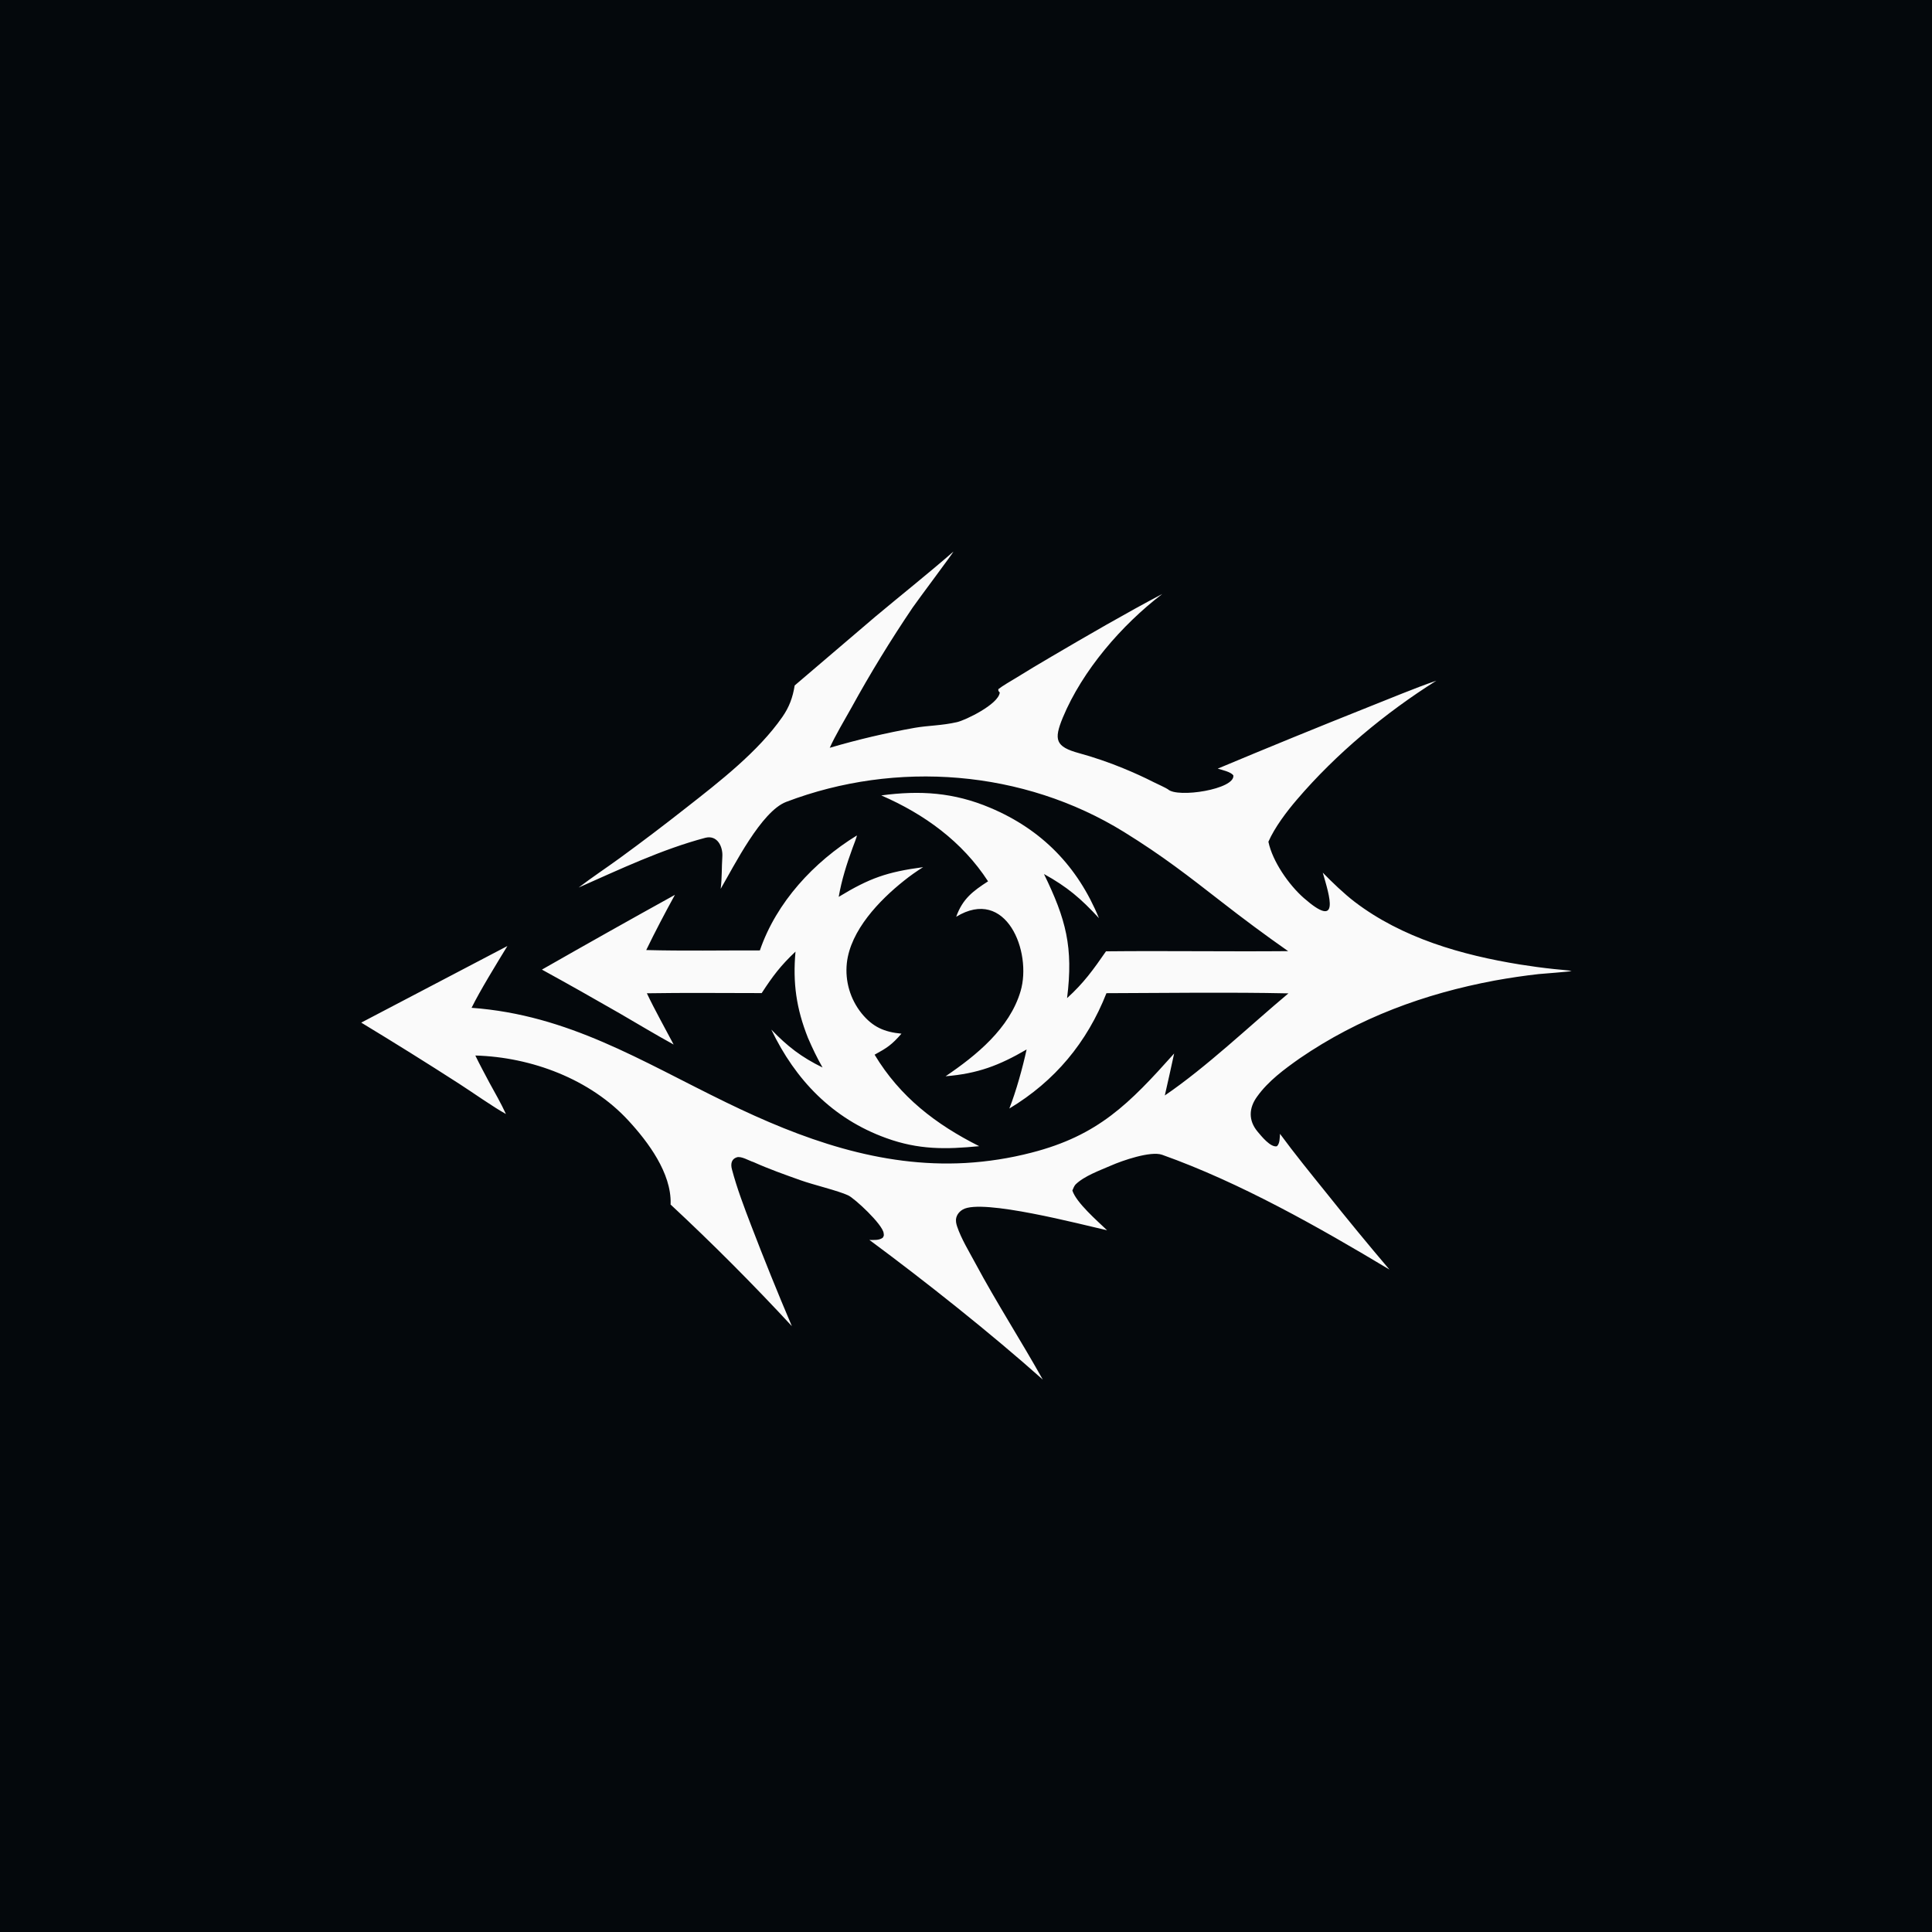
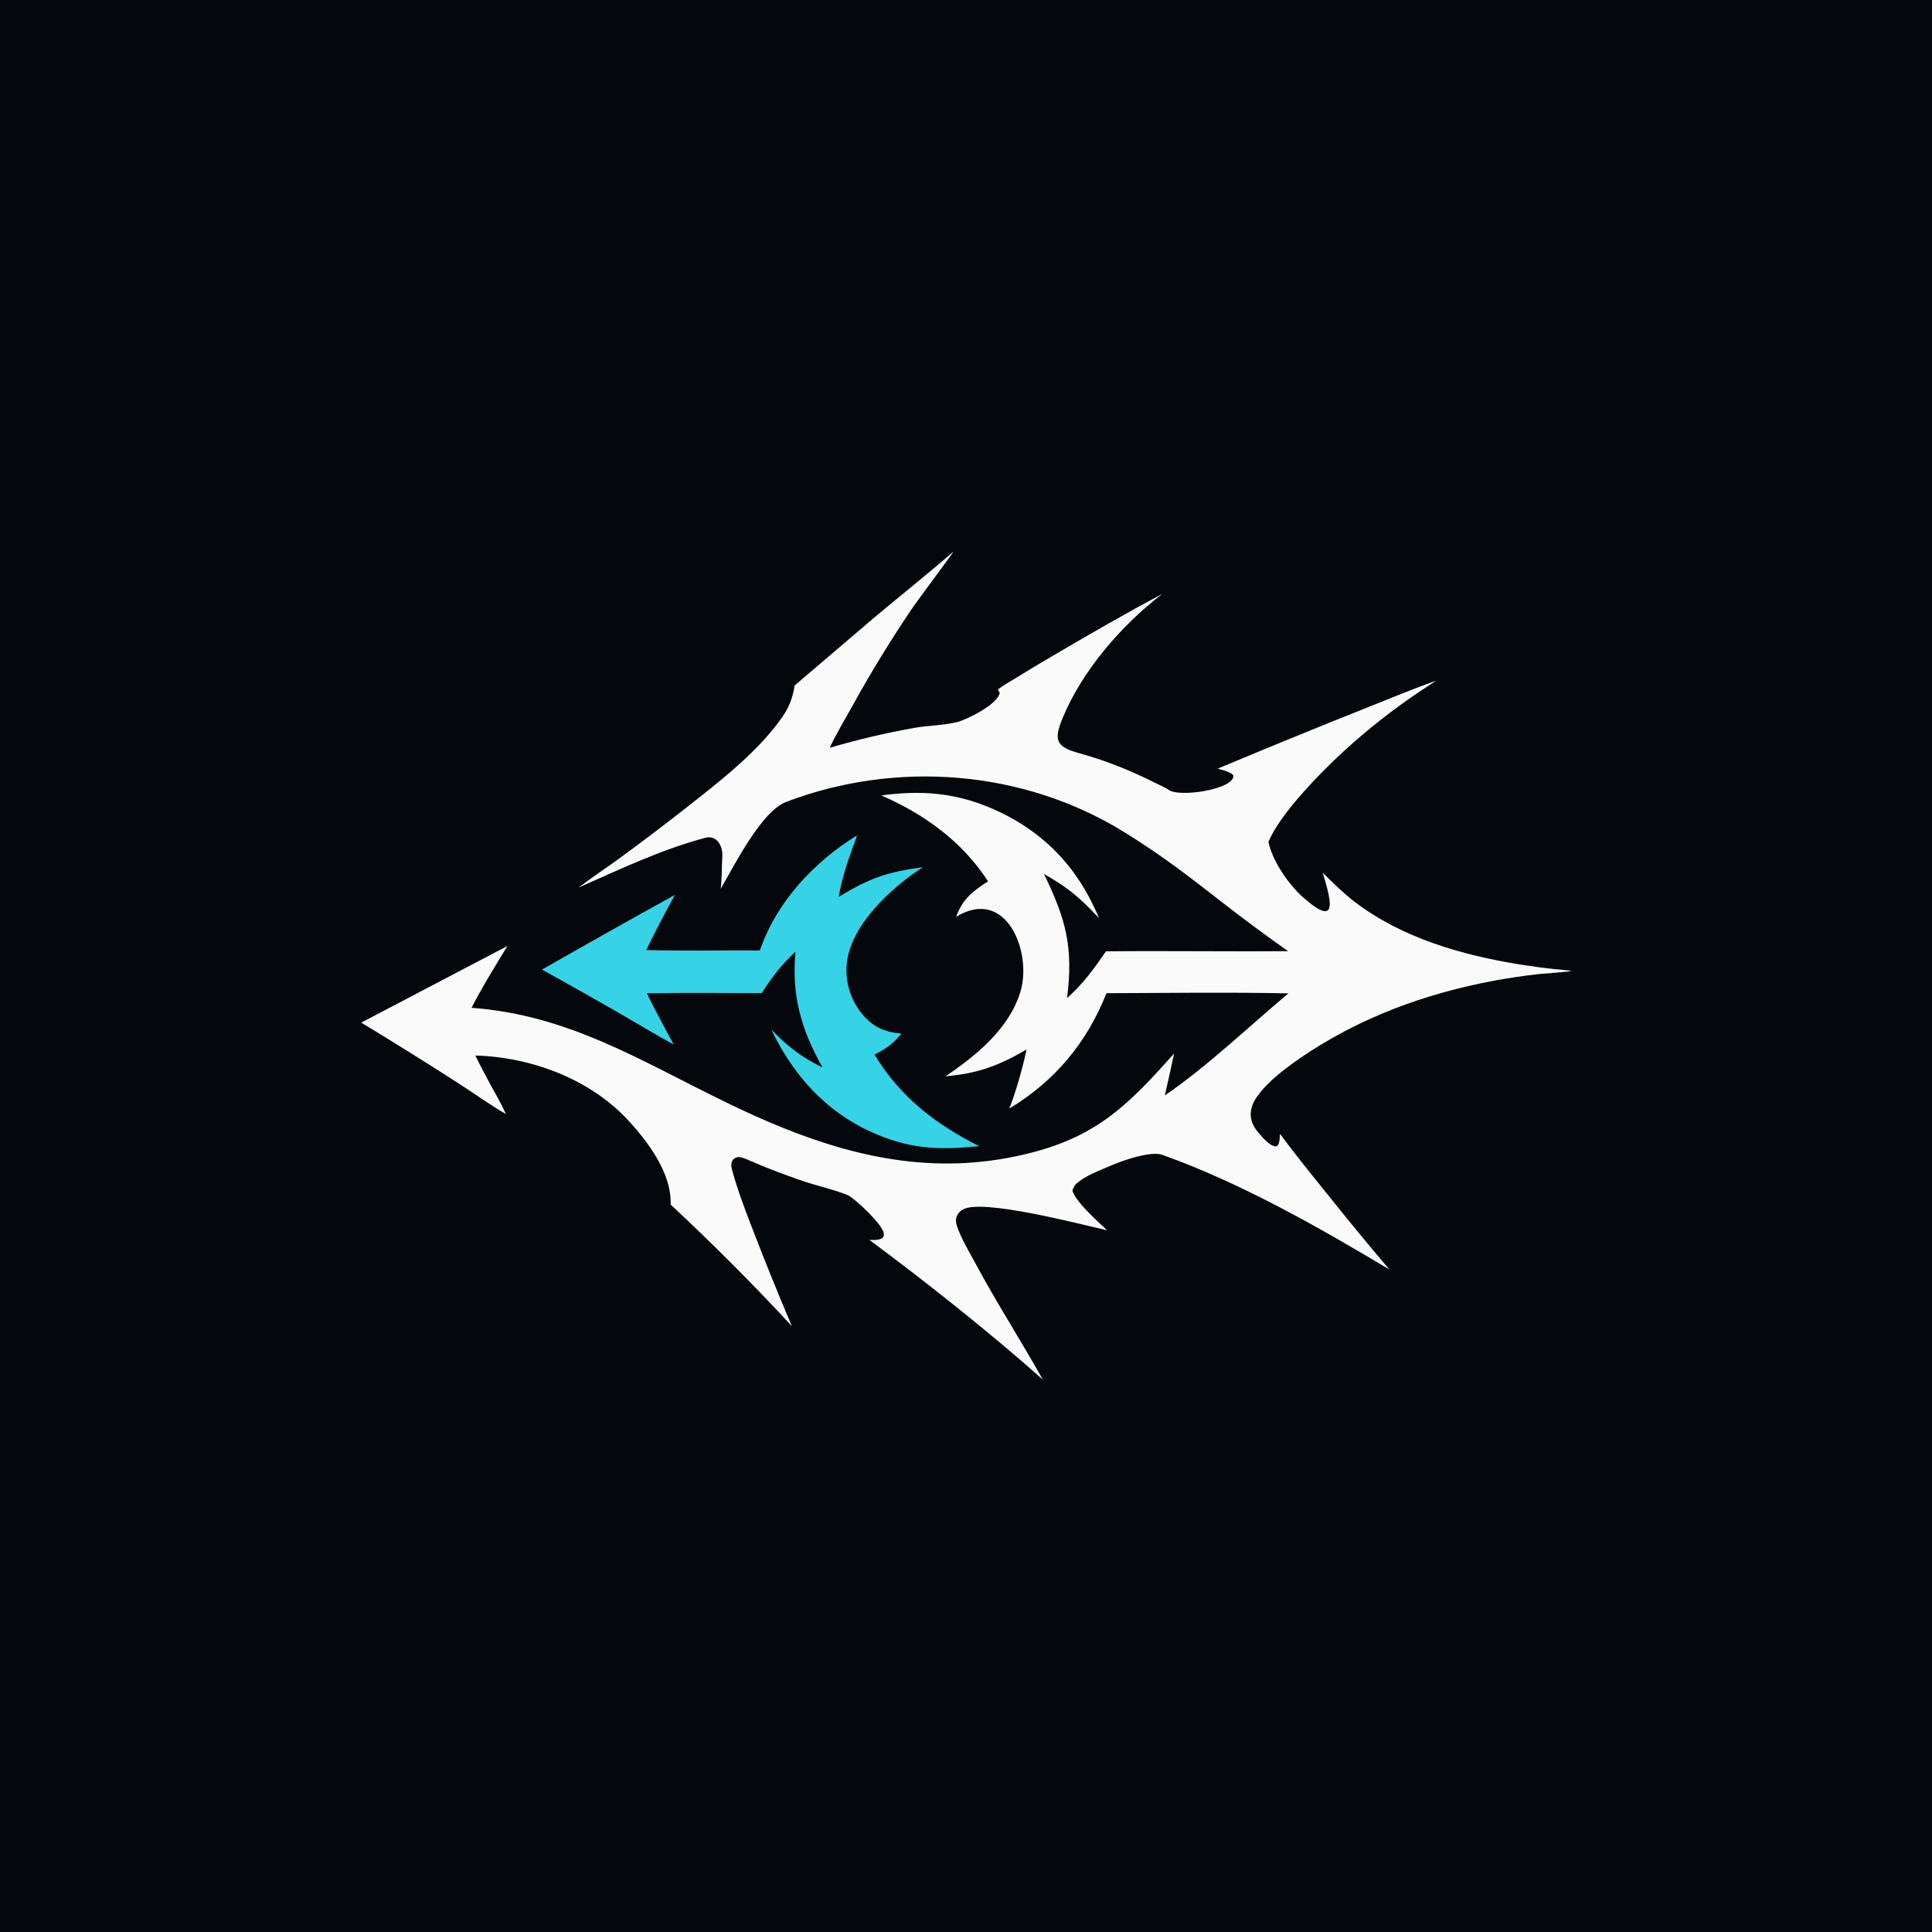
<svg xmlns="http://www.w3.org/2000/svg" viewBox="-185.5 -370 1410 1410">
  <rect x="-185.5" y="-370" width="1410" height="1410" fill="#04080c" />
  <g fill="#FAFAFA">
    <g transform="scale(0.666667 0.666992)">
-       <path fill-rule="nonzero" d="M765.5 48.8C765.3 50.1 726 102.5 720.9 110C696.9 145.5 674.5 182 653.9 219.5C647 231.8 635.5 251.2 630.1 263.5C660.7 254.5 691.8 247.2 723.3 241.6C738.5 239 752.4 239.3 769.5 235.4C778.9 233.2 814.5 216 816.2 203.2C816.3 202.4 814.2 202.1 814.7 199.3C819.5 195.5 828.3 190.5 833.9 187.1C846.8 179.1 859.8 171.3 873 163.6C911.5 141 954.6 116 994.1 95.2C949.7 129.1 906.7 178.8 885.2 230.5C875.3 254.6 877 262.3 903.1 269.4C917.9 273.4 936.7 279.8 951.1 285.8C962.6 290.5 973.9 295.6 984.9 301.2C987.3 302.3 999.5 308.1 1000.3 308.9C1010.8 318.8 1074.3 308.8 1071.9 293.6C1069 289.8 1059.8 287.8 1054.8 286.3C1109.5 263.4 1164.3 241 1219.3 219.1C1243 209.8 1270.3 198.2 1294.1 190.1C1238.3 225.2 1184.4 270 1141.5 320.2C1130.4 333.1 1117.1 350.7 1110.3 366.3C1114.8 387.9 1132.7 413.5 1149.1 427.9C1189.4 463.2 1177.2 425.6 1169.8 400.1C1179.8 410.4 1193.6 423.6 1204.8 432.1C1256.8 471.7 1322 490.3 1385.6 500.6C1398.1 502.6 1410.6 504.3 1423.1 505.6C1425.8 505.9 1441 507.2 1442.2 507.7C1440 508.6 1410.5 510.6 1406.1 511.1C1390 512.9 1373.9 515.3 1357.9 518.2C1281 532.6 1209.5 558.9 1144.6 603.3C1127.6 615.3 1110.1 628.1 1097.9 645.2C1088.8 657.7 1088.3 671.2 1098.3 683.3C1102.5 688.3 1112.6 701 1119.6 699.5C1122.9 696.4 1122.6 690.7 1123 685.9C1138.7 707.3 1157 729.8 1173.7 750.5C1196.3 778.8 1219.3 806.8 1242.8 834.4C1165.7 788.2 1079.4 739.2 993.9 708.8C981.4 704.4 950.2 715.2 938 720.6C926.1 725.8 908.4 732.1 899.1 741.4C897.8 742.8 896.4 746.1 895.7 747.9C899.9 761.1 922.7 780.9 933.7 791.4C905.8 785.2 796.6 756.4 775.8 768.7C772.3 770.7 769.6 773.8 768.6 777.7C767.8 781 768.5 784.1 769.5 787.2C774.1 800.9 782.7 814.8 789.5 827.5C812.7 870.8 839.4 912 863.3 954.8C807 904.6 734.4 847 673.5 802C678.7 802 683.9 802.6 688.1 799.6C689.4 797.3 689.5 797.6 689.1 794.6C688 784.9 657.2 756.4 650.2 753.2C639.3 748.1 611.8 741.6 598.2 736.7C580.8 730.5 563.7 724.5 546.6 716.8C541.8 715.4 533.3 710 528.3 711.6C522.3 713.5 521.5 719.1 523 724.7C528.5 745.5 536.4 766.2 544.1 786.3C558.3 823.3 573.1 859.9 588.6 896.3C546 850.3 501.7 805.9 455.8 763.2L455.9 762.1C456.7 728.8 431.3 694.8 409.8 671.5C368 626 303.4 601.9 242.1 600.2C246.7 609.8 252.5 620.4 257.5 629.9C263.5 640.8 270.5 653 275.6 664.2C261.1 656.2 239.2 640.6 224.4 631.1C189 608.3 153.2 586 117.2 564.2L277.2 480.4C266 498.7 247 529.6 238 548C344.4 555.8 423.4 606.2 516.9 651.6C599.3 691.7 685.6 723 778.7 717.8C803.1 716.4 827.3 712.6 850.9 706.5C924.2 687.7 958.1 652.8 1007.1 598C1003.8 613.3 1000.4 628.6 996.9 643.9C1042.7 612.7 1089 568.4 1132.2 532.2C1067.4 530.8 998 531.8 933 532C911.7 586 876.6 628.2 826.7 658.2C834.2 639.1 841.3 613.3 845.6 593.6C815.5 611.1 792.2 620 756.9 622.9C790.6 600.1 827 570.5 839 529.8C851.7 486.7 823.3 415 768.5 448.4C775.6 428.6 786.9 420.3 803.4 409.6C775.1 366 733.5 336 686.5 315.6C729 309.9 766 312.3 805.9 329.2C862.3 353 901.6 393.4 924.8 449.9C905 428.4 890.1 415.7 864.6 401.6C888.7 451 896.9 481.7 889.9 537.4C908.3 520.7 918.5 506.4 932.5 486.2C998.8 485.5 1065.5 486.6 1131.9 486C1106.9 468.5 1082.4 450.3 1058.3 431.5C1023 404.1 994.9 382 952.2 355.6C842.1 287.6 703 276.8 582.4 322.7C555.1 333.1 525.5 392.5 510.7 417.8C512.2 405.9 511.7 394.5 512.5 382.8C513.3 371.5 506.9 358.6 493.8 362C446.3 374.6 400.2 396.5 355.2 416.4C369.6 405.4 385.5 394.9 400.2 384.2C424.9 366.2 449.3 347.7 473.3 328.8C509.2 300.7 551.9 267.6 578.1 229.9C585.7 219.1 589.6 208.4 591.7 195.3L680 120C708 96.6 738.3 72.5 765.5 48.8Z M659.8 359.4C659.7 361.3 656 370.5 655.1 373C648.7 390.5 643.1 408.1 639.9 426.6C674 405.9 692.9 399.4 732.3 394.1C725 398.7 718 403.6 711.3 409C684.5 430.3 652.7 463.3 648.8 499.1C646.7 518.8 652.5 538.5 664.9 554C677.3 569.2 689.9 574.5 708.6 576.3C698.1 588.4 692.9 591.8 679.2 599.3C707 645.5 746.3 675.6 793.7 699.4C757 703 727.3 703.4 691.8 690.5C633.3 669.4 592.5 627 566.1 571.8C584 590.4 599.1 602 622.2 613.3C615.8 602 611.4 592.8 606.2 580.8C593.5 548.8 589.5 520.8 592.6 486.5C576.4 501.8 567.9 513 555.6 531.9C514 531.9 471.4 531.4 429.9 532.1C438.5 550.3 449.7 570.1 459.2 588.2C439.7 577.5 419.6 565.4 400.3 554.2C372 537.9 343.6 521.9 315 506.2C363.4 478.6 411.9 451.3 460.6 424.4C450.4 442.9 438.3 465.9 429.2 484.8C469.5 485.9 513 485.1 553.6 485.2C571.7 432.4 612.8 388.3 659.8 359.4Z" />
+       <path fill-rule="nonzero" d="M765.5 48.8C765.3 50.1 726 102.5 720.9 110C696.9 145.5 674.5 182 653.9 219.5C647 231.8 635.5 251.2 630.1 263.5C660.7 254.5 691.8 247.2 723.3 241.6C738.5 239 752.4 239.3 769.5 235.4C778.9 233.2 814.5 216 816.2 203.2C816.3 202.4 814.2 202.1 814.7 199.3C819.5 195.5 828.3 190.5 833.9 187.1C846.8 179.1 859.8 171.3 873 163.6C911.5 141 954.6 116 994.1 95.2C949.7 129.1 906.7 178.8 885.2 230.5C875.3 254.6 877 262.3 903.1 269.4C917.9 273.4 936.7 279.8 951.1 285.8C962.6 290.5 973.9 295.6 984.9 301.2C987.3 302.3 999.5 308.1 1000.3 308.9C1010.8 318.8 1074.3 308.8 1071.9 293.6C1069 289.8 1059.8 287.8 1054.8 286.3C1109.5 263.4 1164.3 241 1219.3 219.1C1243 209.8 1270.3 198.2 1294.1 190.1C1238.3 225.2 1184.4 270 1141.5 320.2C1130.4 333.1 1117.1 350.7 1110.3 366.3C1114.8 387.9 1132.7 413.5 1149.1 427.9C1189.4 463.2 1177.2 425.6 1169.8 400.1C1179.8 410.4 1193.6 423.6 1204.8 432.1C1256.8 471.7 1322 490.3 1385.6 500.6C1398.1 502.6 1410.6 504.3 1423.1 505.6C1425.8 505.9 1441 507.2 1442.2 507.7C1440 508.6 1410.5 510.6 1406.1 511.1C1390 512.9 1373.9 515.3 1357.9 518.2C1281 532.6 1209.5 558.9 1144.6 603.3C1127.6 615.3 1110.1 628.1 1097.9 645.2C1088.8 657.7 1088.3 671.2 1098.3 683.3C1102.5 688.3 1112.6 701 1119.6 699.5C1122.9 696.4 1122.6 690.7 1123 685.9C1138.7 707.3 1157 729.8 1173.7 750.5C1196.3 778.8 1219.3 806.8 1242.8 834.4C1165.7 788.2 1079.4 739.2 993.9 708.8C981.4 704.4 950.2 715.2 938 720.6C926.1 725.8 908.4 732.1 899.1 741.4C897.8 742.8 896.4 746.1 895.7 747.9C899.9 761.1 922.7 780.9 933.7 791.4C905.8 785.2 796.6 756.4 775.8 768.7C772.3 770.7 769.6 773.8 768.6 777.7C767.8 781 768.5 784.1 769.5 787.2C774.1 800.9 782.7 814.8 789.5 827.5C812.7 870.8 839.4 912 863.3 954.8C807 904.6 734.4 847 673.5 802C678.7 802 683.9 802.6 688.1 799.6C689.4 797.3 689.5 797.6 689.1 794.6C688 784.9 657.2 756.4 650.2 753.2C639.3 748.1 611.8 741.6 598.2 736.7C580.8 730.5 563.7 724.5 546.6 716.8C541.8 715.4 533.3 710 528.3 711.6C522.3 713.5 521.5 719.1 523 724.7C528.5 745.5 536.4 766.2 544.1 786.3C558.3 823.3 573.1 859.9 588.6 896.3C546 850.3 501.7 805.9 455.8 763.2L455.9 762.1C456.7 728.8 431.3 694.8 409.8 671.5C368 626 303.4 601.9 242.1 600.2C246.7 609.8 252.5 620.4 257.5 629.9C263.5 640.8 270.5 653 275.6 664.2C261.1 656.2 239.2 640.6 224.4 631.1C189 608.3 153.2 586 117.2 564.2L277.2 480.4C266 498.7 247 529.6 238 548C344.4 555.8 423.4 606.2 516.9 651.6C599.3 691.7 685.6 723 778.7 717.8C803.1 716.4 827.3 712.6 850.9 706.5C924.2 687.7 958.1 652.8 1007.1 598C1003.8 613.3 1000.4 628.6 996.9 643.9C1042.7 612.7 1089 568.4 1132.2 532.2C1067.4 530.8 998 531.8 933 532C911.7 586 876.6 628.2 826.7 658.2C834.2 639.1 841.3 613.3 845.6 593.6C815.5 611.1 792.2 620 756.9 622.9C790.6 600.1 827 570.5 839 529.8C851.7 486.7 823.3 415 768.5 448.4C775.6 428.6 786.9 420.3 803.4 409.6C775.1 366 733.5 336 686.5 315.6C729 309.9 766 312.3 805.9 329.2C862.3 353 901.6 393.4 924.8 449.9C905 428.4 890.1 415.7 864.6 401.6C888.7 451 896.9 481.7 889.9 537.4C908.3 520.7 918.5 506.4 932.5 486.2C998.8 485.5 1065.5 486.6 1131.9 486C1106.9 468.5 1082.4 450.3 1058.3 431.5C1023 404.1 994.9 382 952.2 355.6C842.1 287.6 703 276.8 582.4 322.7C555.1 333.1 525.5 392.5 510.7 417.8C512.2 405.9 511.7 394.5 512.5 382.8C513.3 371.5 506.9 358.6 493.8 362C446.3 374.6 400.2 396.5 355.2 416.4C369.6 405.4 385.5 394.9 400.2 384.2C424.9 366.2 449.3 347.7 473.3 328.8C509.2 300.7 551.9 267.6 578.1 229.9C585.7 219.1 589.6 208.4 591.7 195.3L680 120C708 96.6 738.3 72.5 765.5 48.8Z" />
+       <path fill="#36d2e6" d="M659.8 359.4C659.7 361.3 656 370.5 655.1 373C648.7 390.5 643.1 408.1 639.9 426.6C674 405.9 692.9 399.4 732.3 394.1C725 398.7 718 403.6 711.3 409C684.5 430.3 652.7 463.3 648.8 499.1C646.7 518.8 652.5 538.5 664.9 554C677.3 569.2 689.9 574.5 708.6 576.3C698.1 588.4 692.9 591.8 679.2 599.3C707 645.5 746.3 675.6 793.7 699.4C757 703 727.3 703.4 691.8 690.5C633.3 669.4 592.5 627 566.1 571.8C584 590.4 599.1 602 622.2 613.3C615.8 602 611.4 592.8 606.2 580.8C593.5 548.8 589.5 520.8 592.6 486.5C576.4 501.8 567.9 513 555.6 531.9C514 531.9 471.4 531.4 429.9 532.1C438.5 550.3 449.7 570.1 459.2 588.2C439.7 577.5 419.6 565.4 400.3 554.2C372 537.9 343.6 521.9 315 506.2C363.4 478.6 411.9 451.3 460.6 424.4C450.4 442.9 438.3 465.9 429.2 484.8C469.5 485.9 513 485.1 553.6 485.2C571.7 432.4 612.8 388.3 659.8 359.4Z" />
    </g>
  </g>
</svg>
